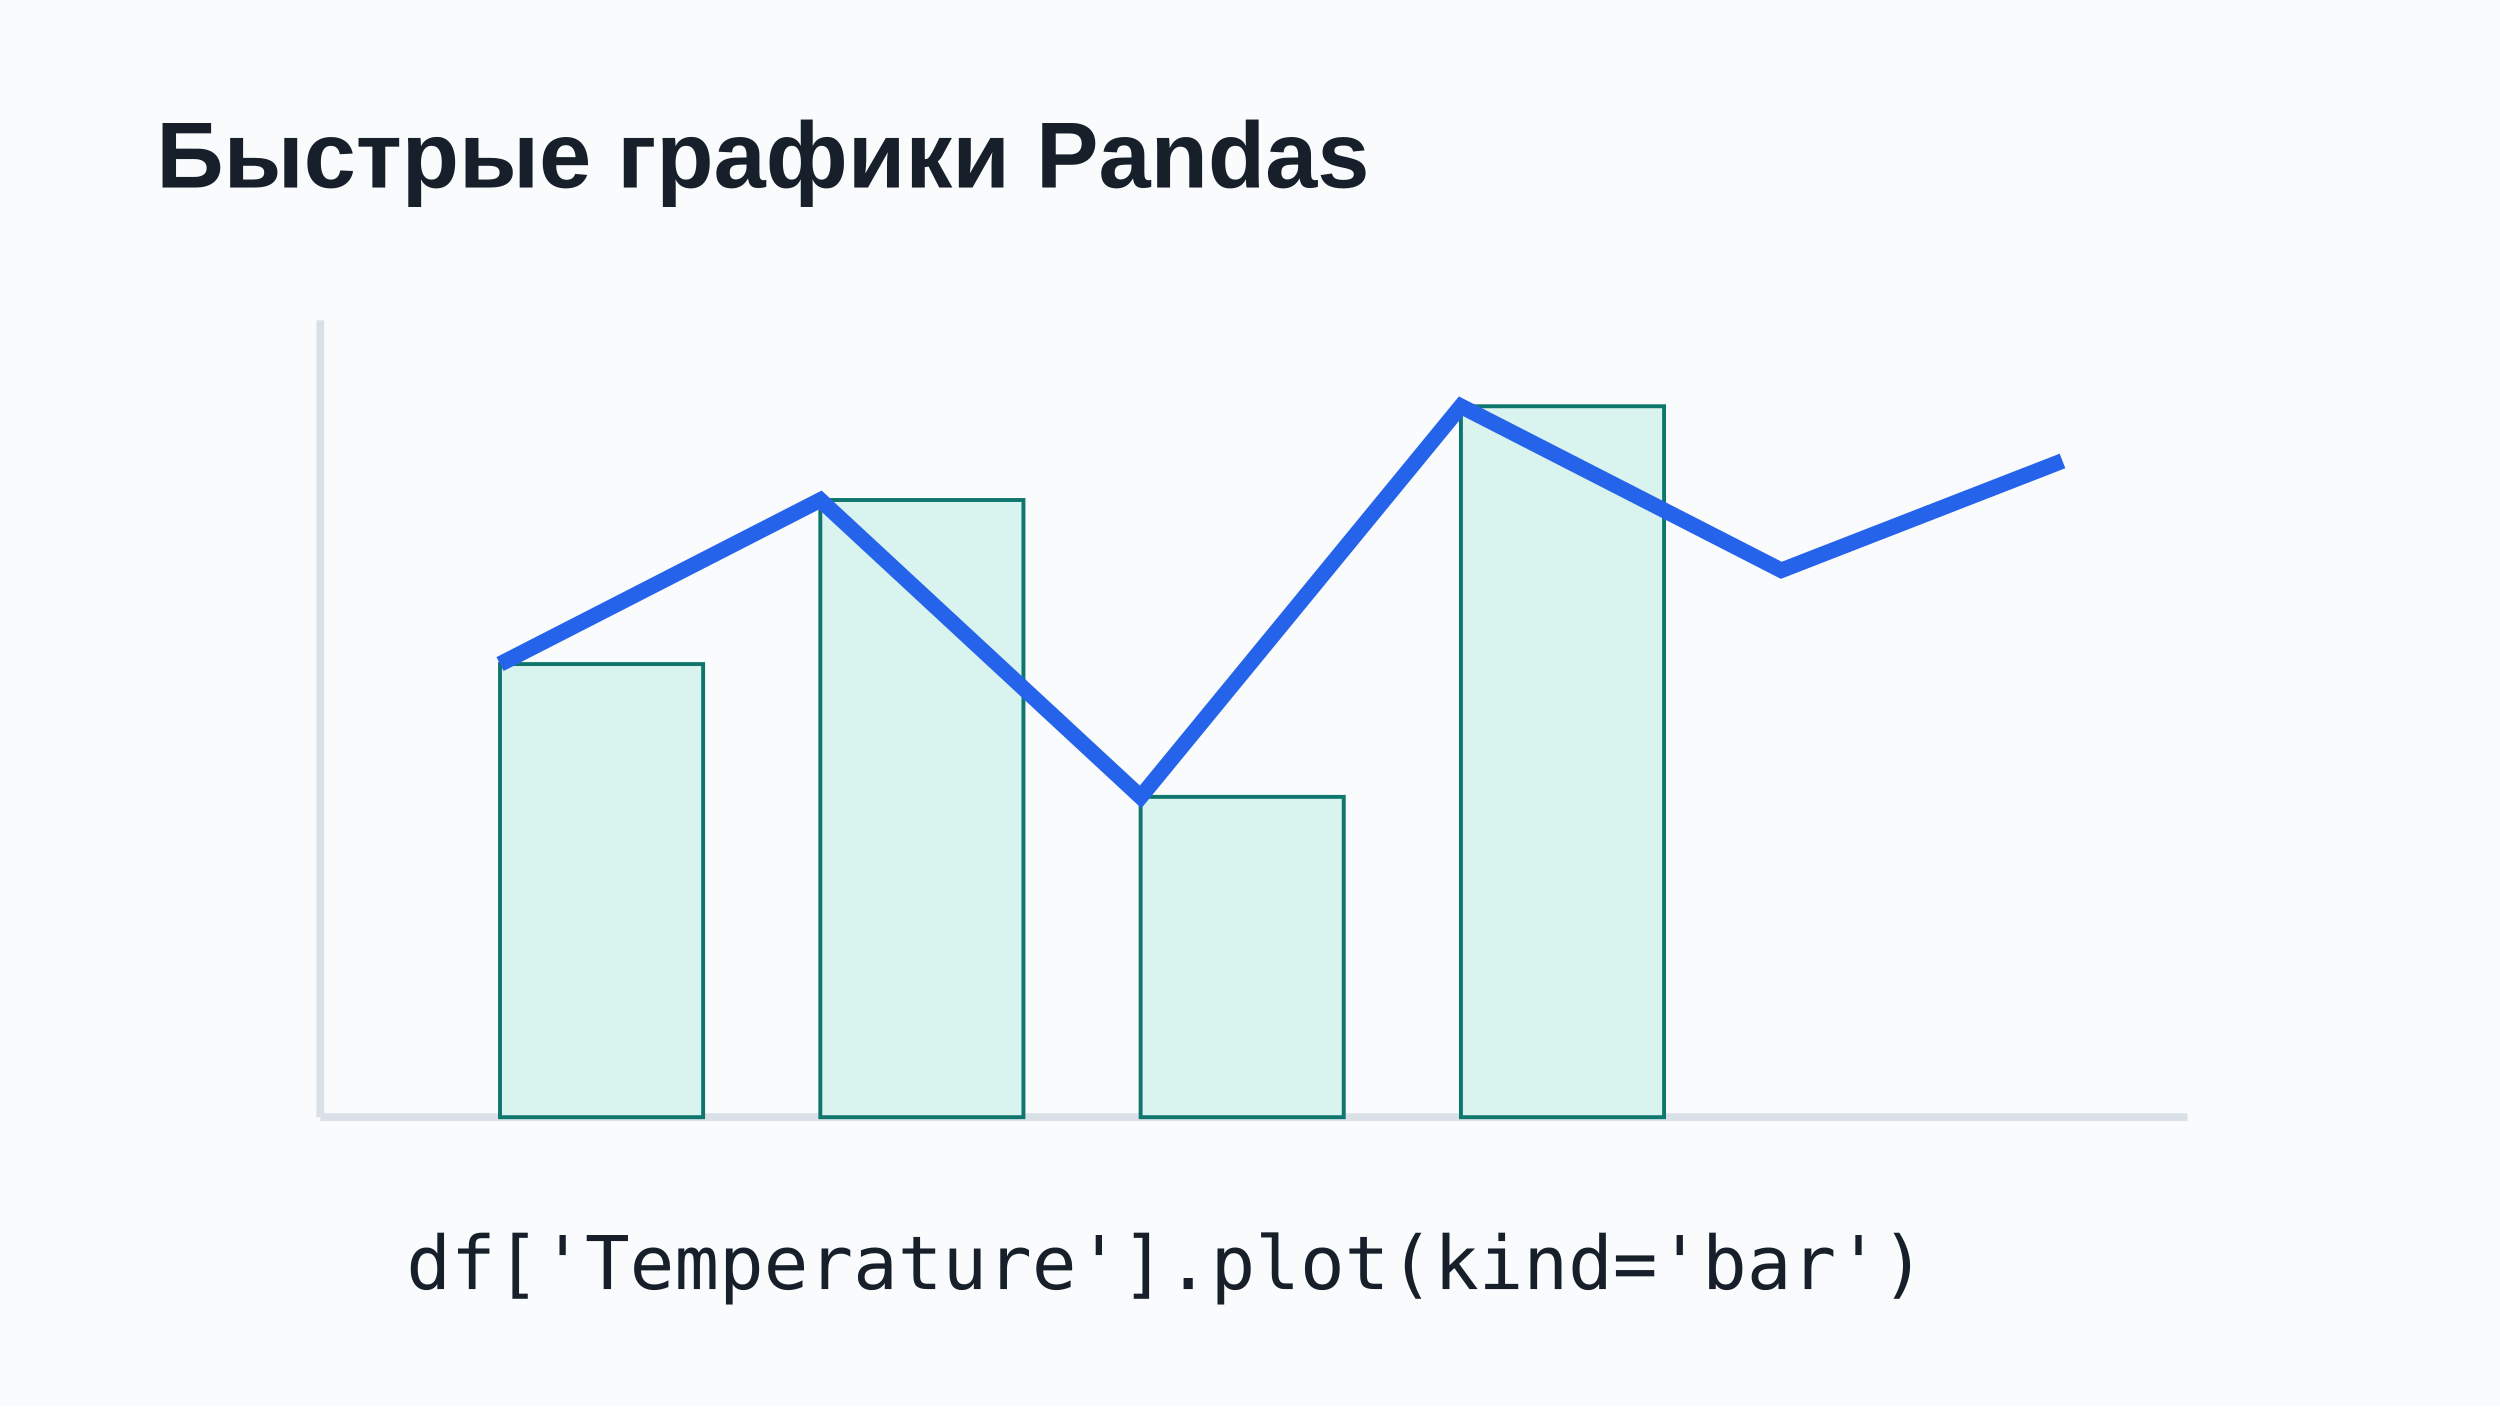
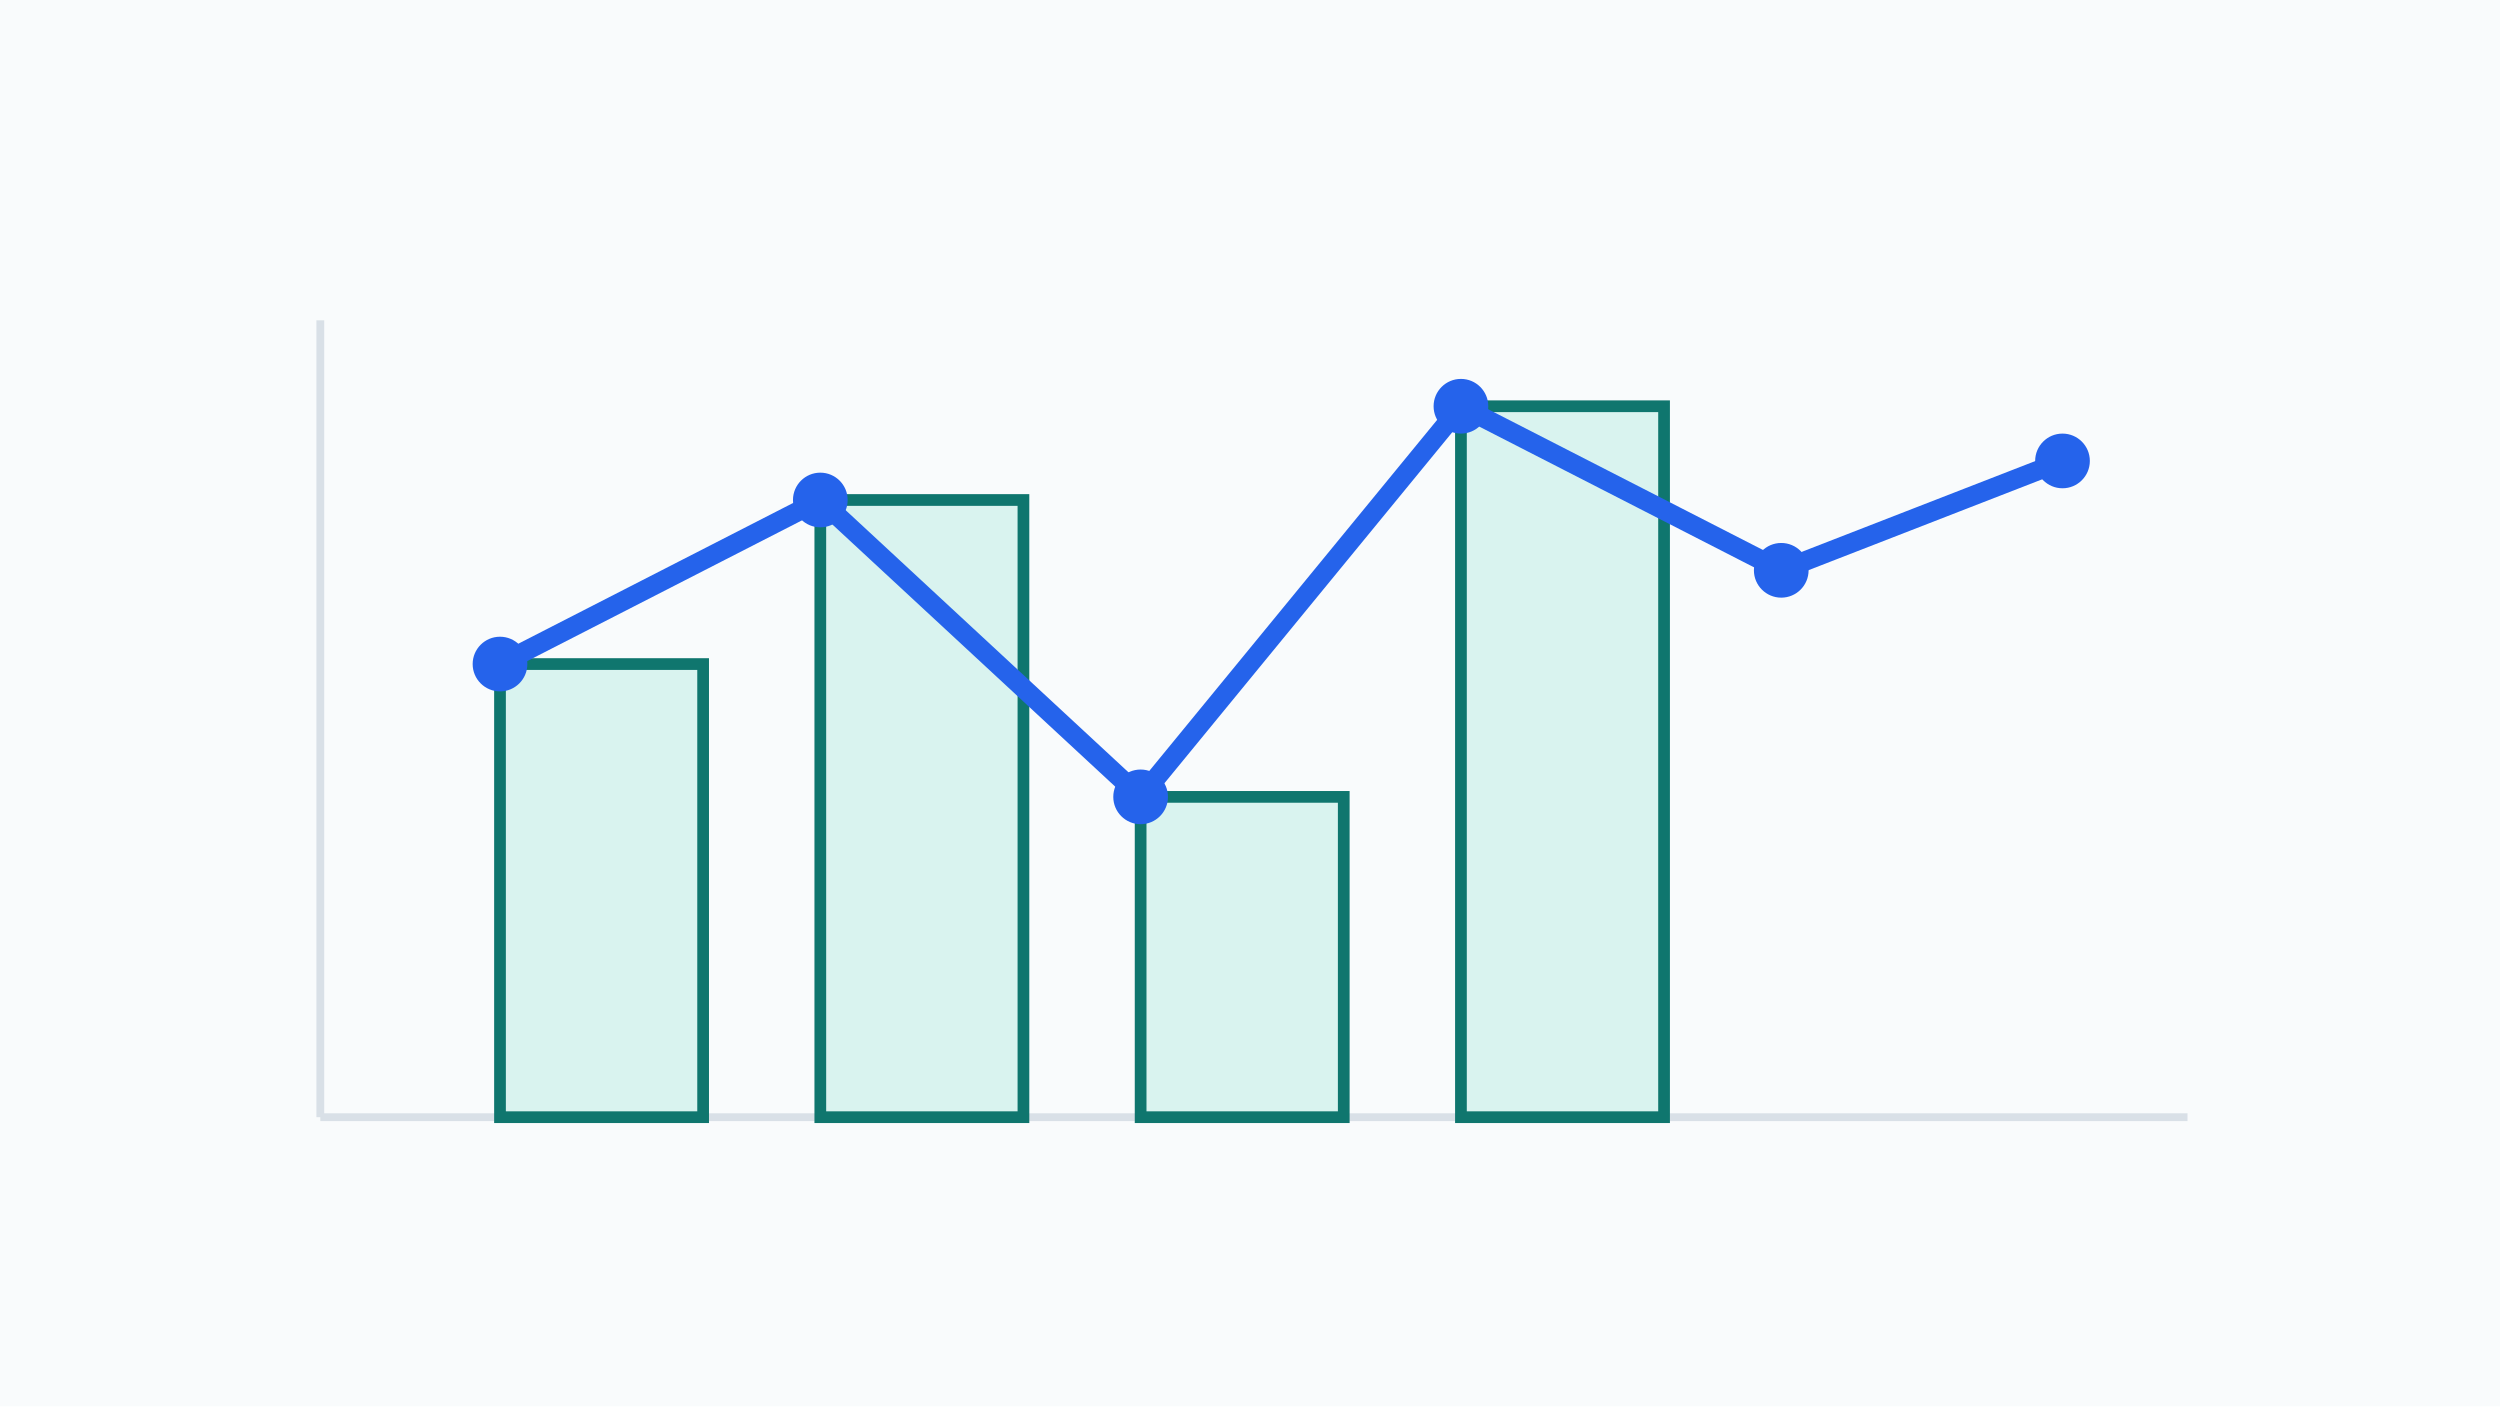
- <svg xmlns="http://www.w3.org/2000/svg" viewBox="0 0 640 360" role="img" aria-label="графики Pandas">
+ <svg xmlns="http://www.w3.org/2000/svg" viewBox="0 0 640 360" role="img" aria-label="Схема графиков">
  <rect width="640" height="360" fill="#f9fbfc" />
-   <text x="40" y="48" font-family="Arial" font-size="24" font-weight="700" fill="#17202a">Быстрые графики Pandas</text>
  <line x1="82" y1="286" x2="560" y2="286" stroke="#d9e0e7" stroke-width="2" />
  <line x1="82" y1="82" x2="82" y2="286" stroke="#d9e0e7" stroke-width="2" />
-   <rect x="128" y="170" width="52" height="116" fill="#d9f3ef" stroke="#0f766e" />
-   <rect x="210" y="128" width="52" height="158" fill="#d9f3ef" stroke="#0f766e" />
-   <rect x="292" y="204" width="52" height="82" fill="#d9f3ef" stroke="#0f766e" />
-   <rect x="374" y="104" width="52" height="182" fill="#d9f3ef" stroke="#0f766e" />
-   <polyline points="128,170 210,128 292,204 374,104 456,146 528,118" fill="none" stroke="#2563eb" stroke-width="4" />
-   <text x="104" y="330" font-family="Consolas" font-size="19" fill="#17202a">df['Temperature'].plot(kind='bar')</text>
+   <rect x="128" y="170" width="52" height="116" fill="#d9f3ef" stroke="#0f766e" stroke-width="3" />
+   <rect x="210" y="128" width="52" height="158" fill="#d9f3ef" stroke="#0f766e" stroke-width="3" />
+   <rect x="292" y="204" width="52" height="82" fill="#d9f3ef" stroke="#0f766e" stroke-width="3" />
+   <rect x="374" y="104" width="52" height="182" fill="#d9f3ef" stroke="#0f766e" stroke-width="3" />
+   <polyline points="128,170 210,128 292,204 374,104 456,146 528,118" fill="none" stroke="#2563eb" stroke-width="5" />
+   <g fill="#2563eb">
+     <circle cx="128" cy="170" r="7" />
+     <circle cx="210" cy="128" r="7" />
+     <circle cx="292" cy="204" r="7" />
+     <circle cx="374" cy="104" r="7" />
+     <circle cx="456" cy="146" r="7" />
+     <circle cx="528" cy="118" r="7" />
+   </g>
</svg>
